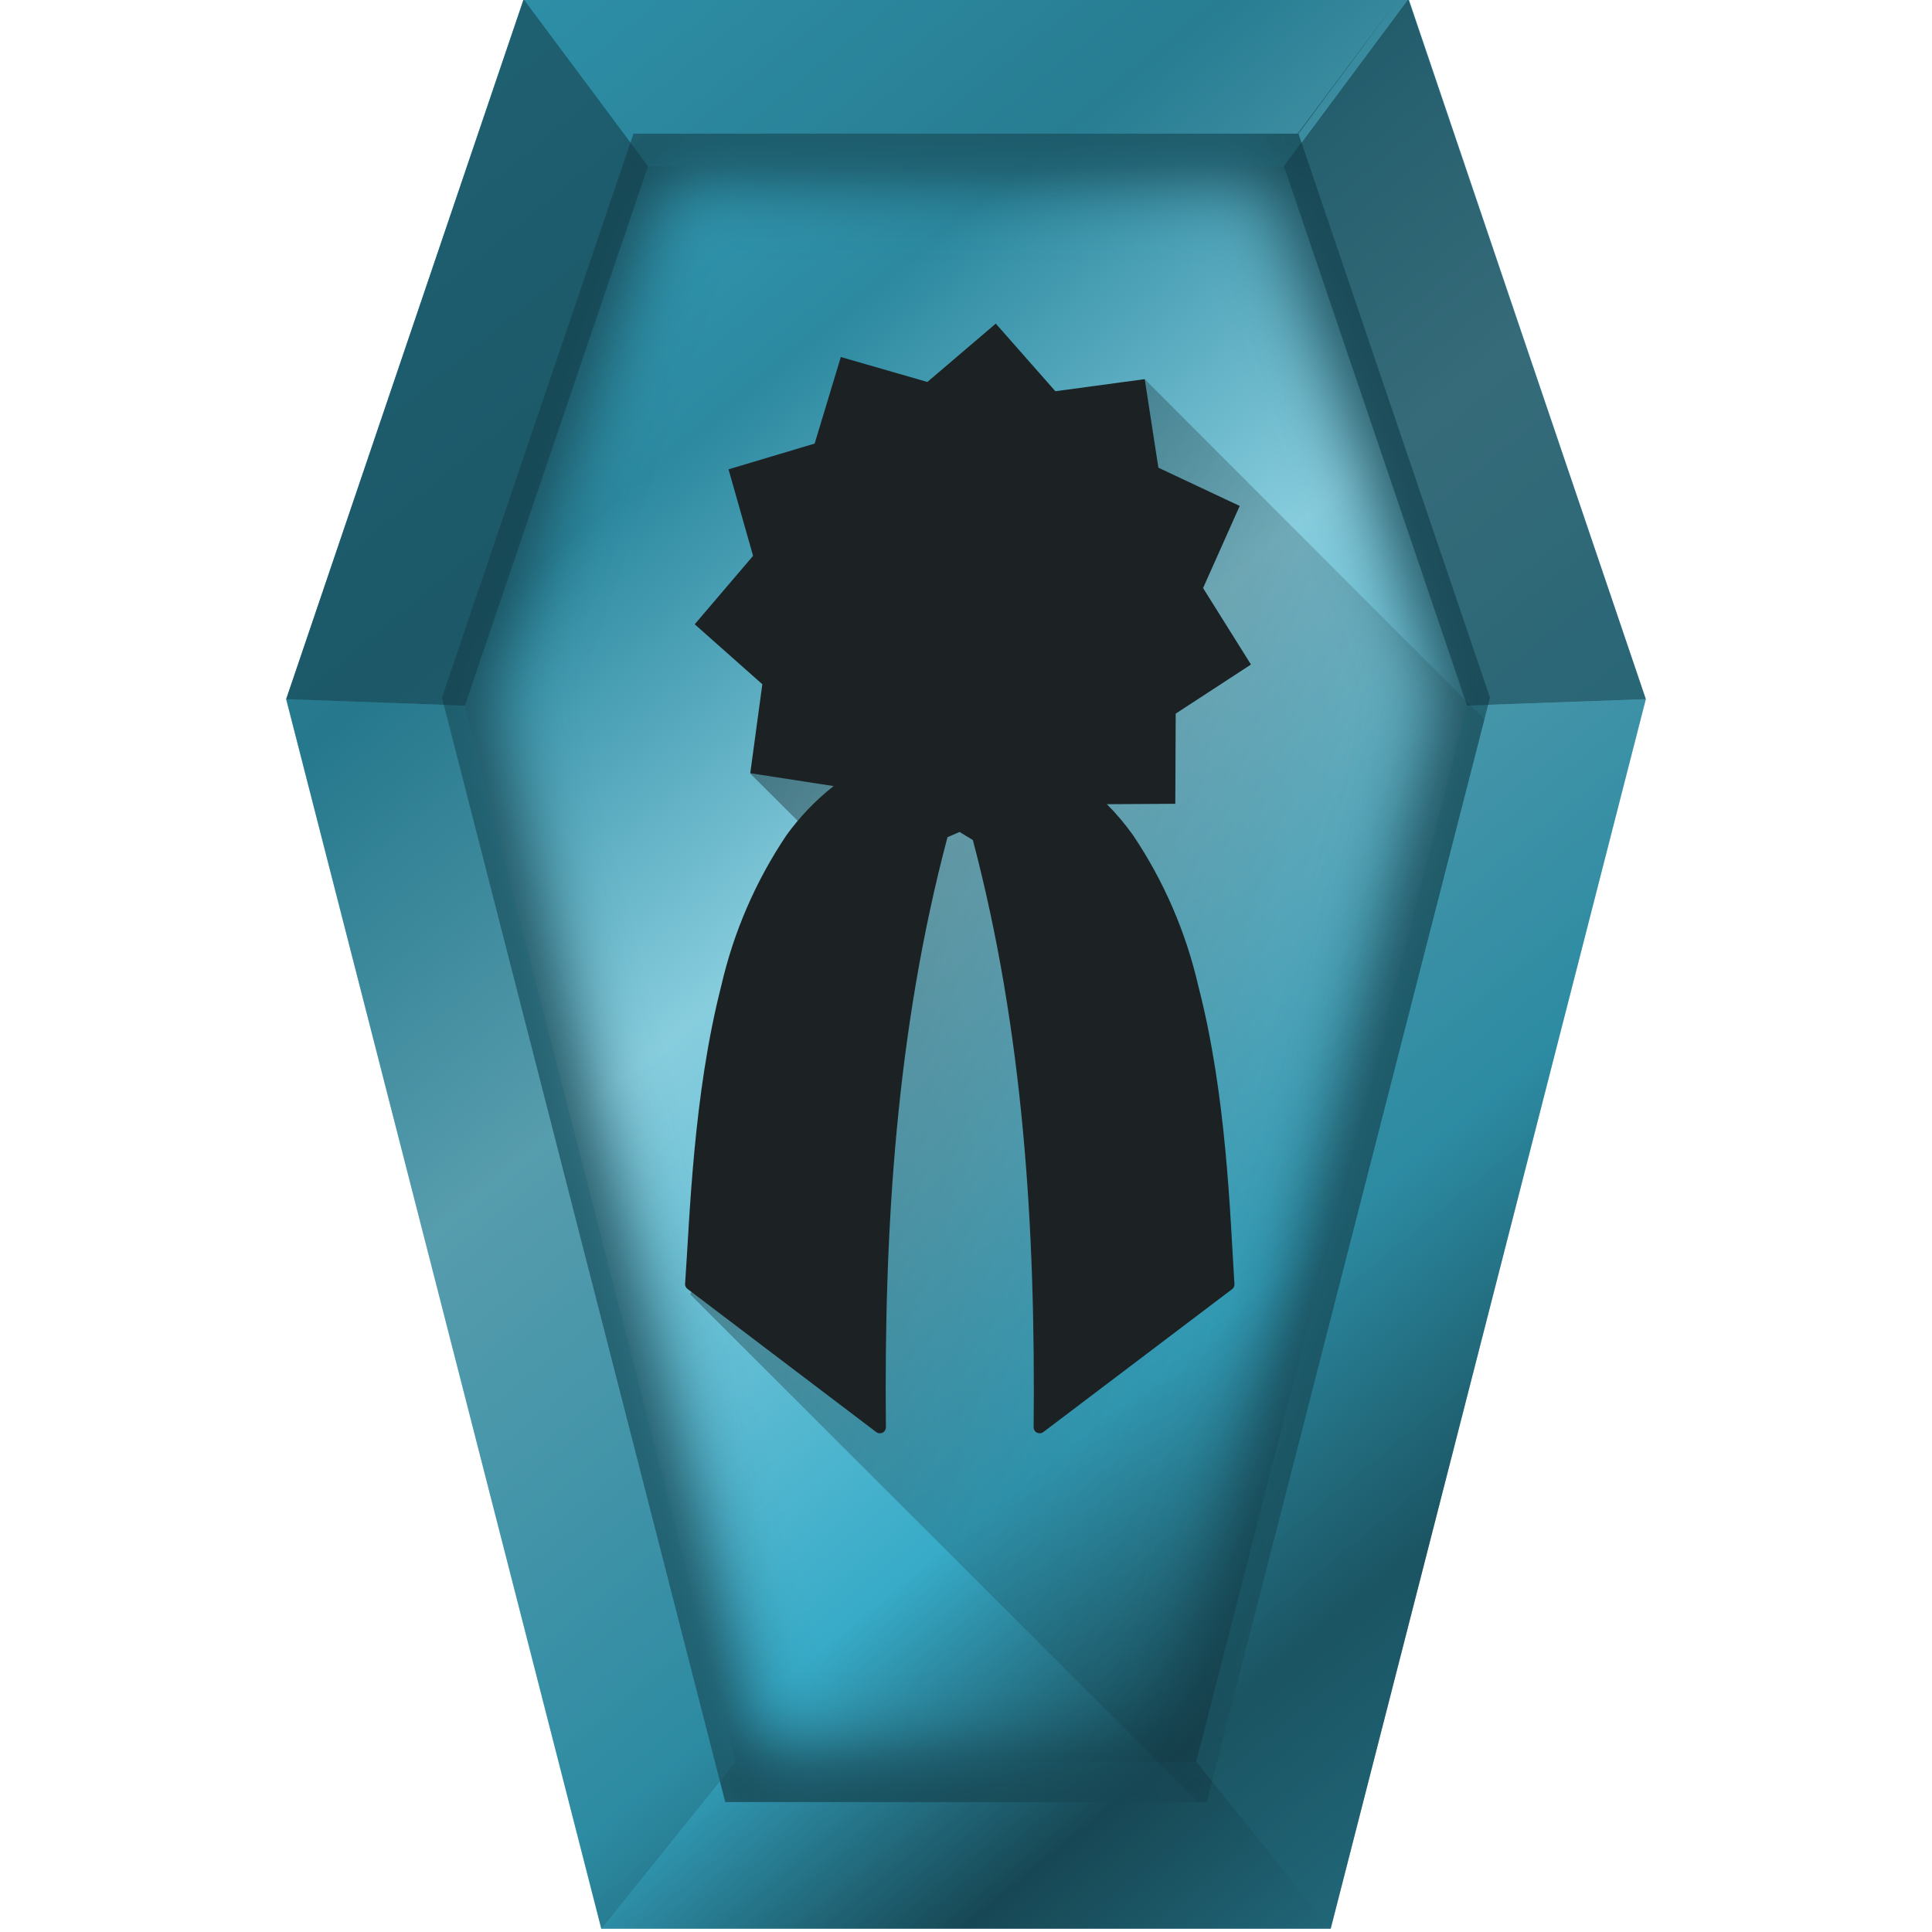
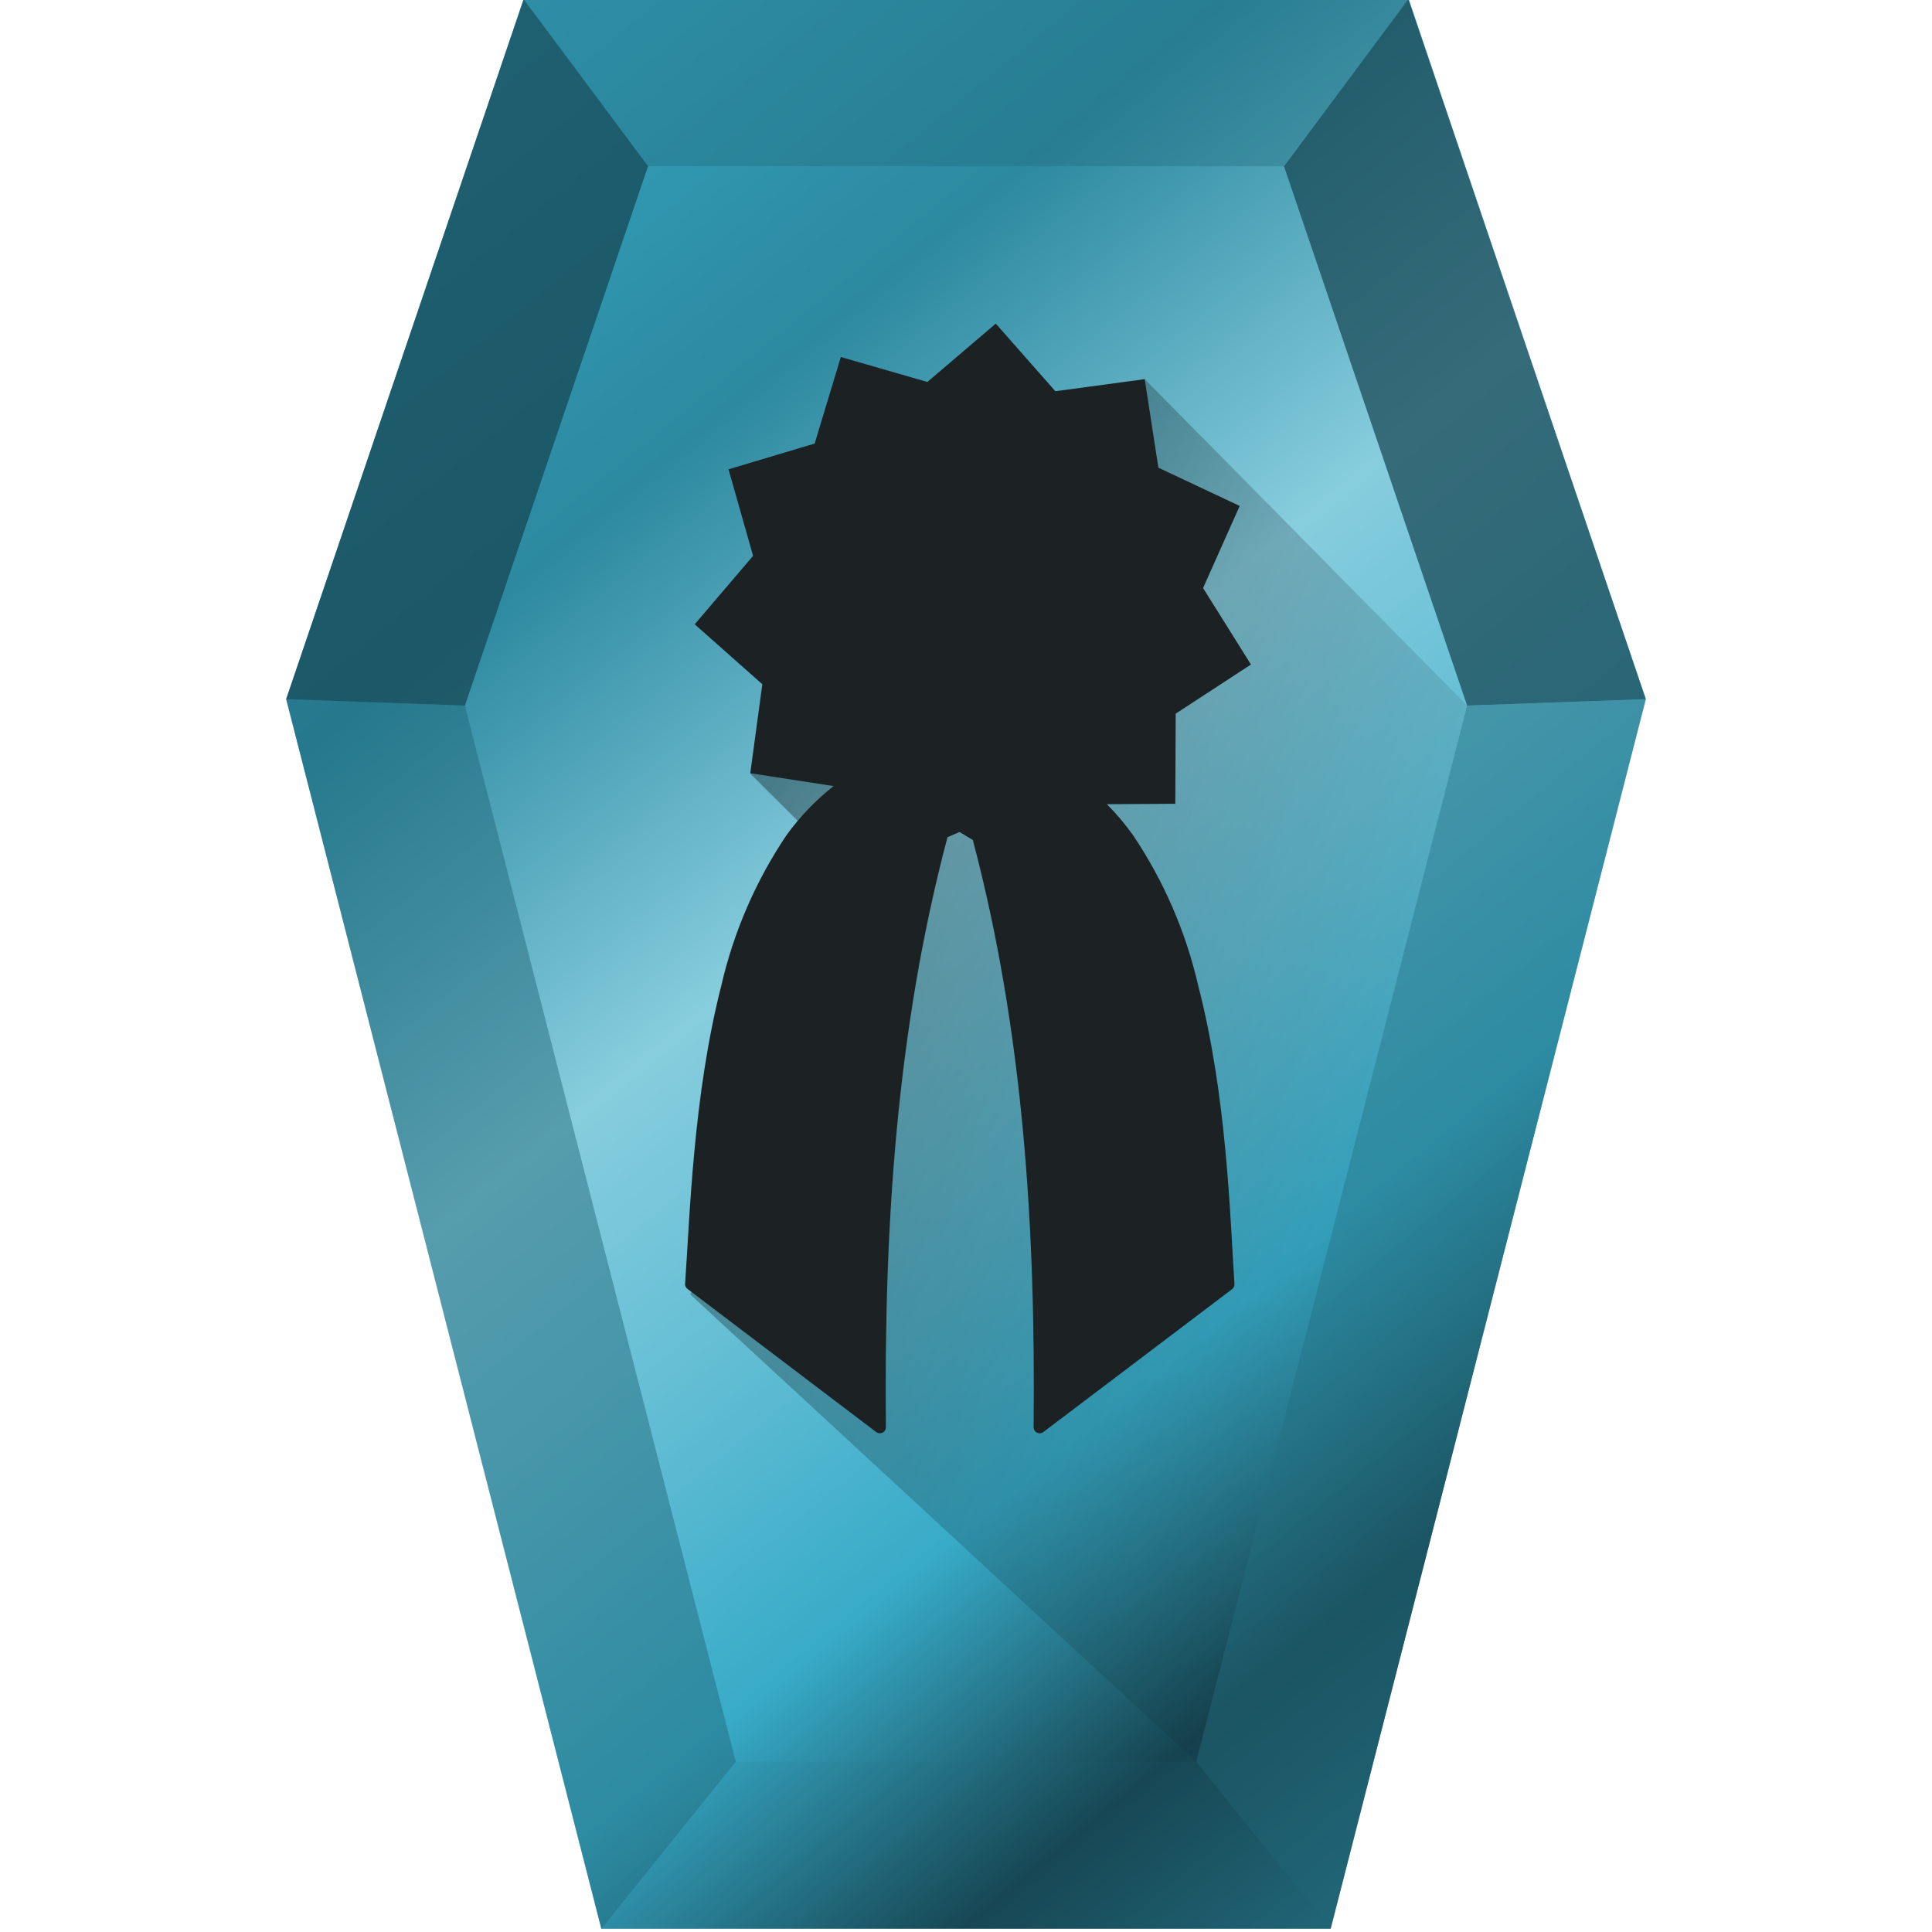
<svg xmlns="http://www.w3.org/2000/svg" xmlns:xlink="http://www.w3.org/1999/xlink" viewBox="0 0 48 48">
  <defs>
    <linearGradient id="c">
      <stop offset="0" />
      <stop offset="1" stop-opacity="0" />
    </linearGradient>
-     <linearGradient id="a">
+     <linearGradient id="b">
      <stop offset="0" />
      <stop offset="1" stop-opacity="0" />
    </linearGradient>
-     <linearGradient xlink:href="#b" id="d" x1="41.6" y1="48.68" x2="4.38" y2="3.22" gradientUnits="userSpaceOnUse" gradientTransform="translate(0 -.05)" />
-     <linearGradient id="b">
+     <linearGradient xlink:href="#a" id="d" x1="41.6" y1="48.68" x2="4.38" y2="3.22" gradientUnits="userSpaceOnUse" gradientTransform="translate(0 -.05)" />
+     <linearGradient id="a">
      <stop offset="0" stop-color="#2c89a0" />
      <stop offset=".2" stop-color="#164450" />
      <stop offset=".33" stop-color="#37abc8" />
      <stop offset=".44" stop-color="#5fbcd3" />
      <stop offset=".57" stop-color="#87cdde" />
      <stop offset=".76" stop-color="#2c89a0" />
      <stop offset="1" stop-color="#37abc8" />
    </linearGradient>
-     <clipPath id="e">
-       <path d="M-5.02.03l-3.1 4.15H-23.9l-4.55 13.4 6.73 26.24h11.44l6.73-26.24-4.55-13.4z" fill="url(#a)" />
-     </clipPath>
-     <filter id="f" x="-.08" width="1.17" y="-.05" height="1.09" color-interpolation-filters="sRGB">
-       <feGaussianBlur stdDeviation=".86" />
-     </filter>
-     <linearGradient xlink:href="#c" id="g" gradientUnits="userSpaceOnUse" x1="6.43" y1="16.06" x2="39.2" y2="27.61" />
+     <linearGradient xlink:href="#c" id="e" gradientUnits="userSpaceOnUse" x1="6.43" y1="16.06" x2="39.2" y2="27.61" />
  </defs>
  <path d="M40.89 17.37l-7.83 30.55H14.94L7.11 17.37l5.9-17.39H35z" fill="url(#d)" />
-   <path d="M-5.02.03l-3.1 4.15H-23.9l-4.55 13.4 6.73 26.24h11.44l6.73-26.24-4.55-13.4z" clip-path="url(#e)" transform="translate(40.73 -1.05) scale(1.04567)" fill="none" stroke="#164450" stroke-width="1.91" filter="url(#f)" />
  <path d="M18.28 43.77l-3.34 4.15h18.12l-3.34-4.15z" fill="#216778" fill-opacity=".1" />
  <path d="M29.72 43.77l3.34 4.15 7.83-30.55-4.44.16z" fill="#216778" fill-opacity=".47" />
  <path d="M13.01-.02l3.08 4.15h15.8l3.1-4.15z" fill="#216778" fill-opacity=".35" />
  <path d="M40.89 17.37L34.99-.02 31.9 4.13l4.55 13.4z" fill="#164450" fill-opacity=".71" />
  <path d="M18.28 43.77l-3.34 4.15-7.83-30.55 4.44.16z" fill="#216778" fill-opacity=".47" />
  <path d="M7.11 17.37l5.9-17.39 3.09 4.15-4.55 13.4z" fill="#164450" fill-opacity=".71" />
-   <path d="M29.77 44.77h.21l6.9-26.9-8.44-8.45-9.8 9.8 2.7 2.69-4.19 10.25z" fill="url(#g)" opacity=".53" />
+   <path d="M29.72 43.77l6.73-26.24-8.01-8.11-9.8 9.8 2.7 2.69-4.19 10.25z" opacity=".53" fill="url(#e)" />
  <path d="M24.74 8.04l-1.7 1.45-2.15-.62-.65 2.15-2.14.64.61 2.15-1.45 1.7L18.94 17l-.3 2.21 2.07.32a6.1 6.1 0 0 0-1.17 1.22 11.2 11.2 0 0 0-1.62 3.74c-.7 2.74-.78 5.73-.9 7.42a.15.15 0 0 0 .07.12l4.68 3.55a.15.15 0 0 0 .24-.12c-.05-4.95.26-9.87 1.53-14.66l.3-.13.33.2c1.26 4.77 1.56 9.66 1.51 14.6a.15.15 0 0 0 .24.11l4.69-3.55a.15.15 0 0 0 .06-.12c-.11-1.7-.19-4.68-.9-7.42a11.2 11.2 0 0 0-1.62-3.74c-.2-.28-.41-.53-.65-.77l1.7-.01.01-2.24 1.87-1.22-1.19-1.9.91-2.04-2.02-.95-.34-2.2-2.22.3-1.48-1.68z" fill="#1c2224" />
</svg>
